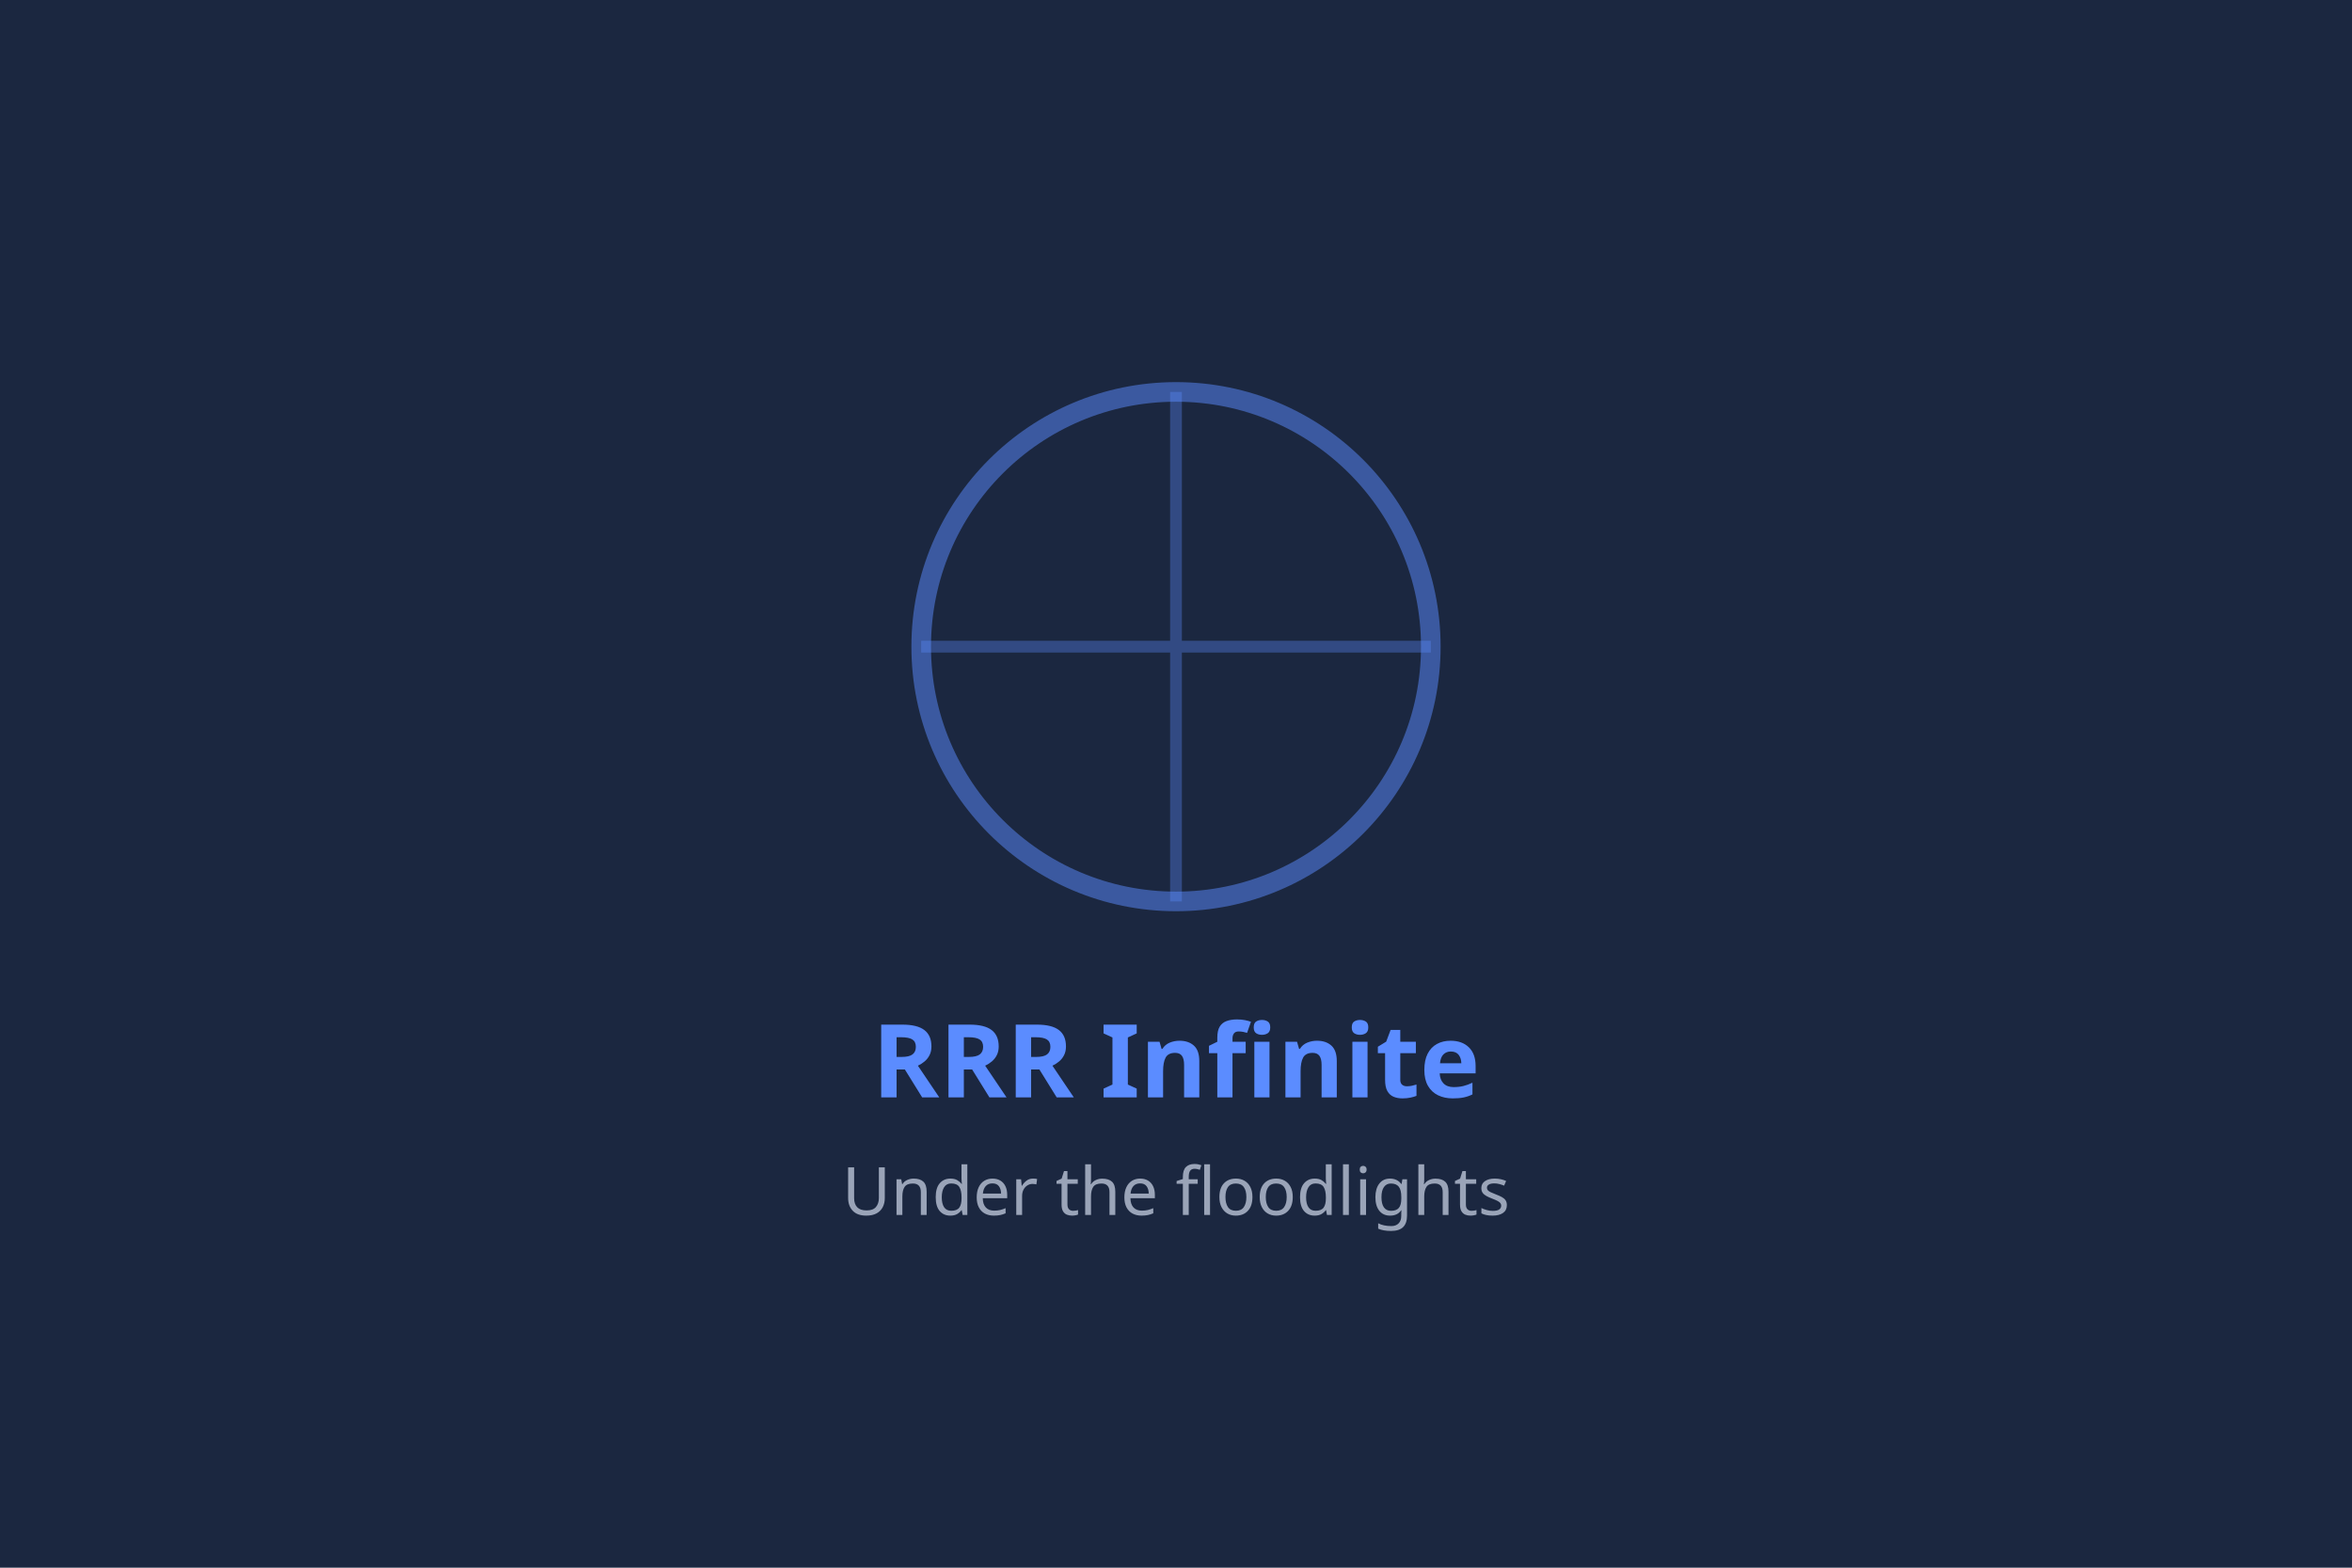
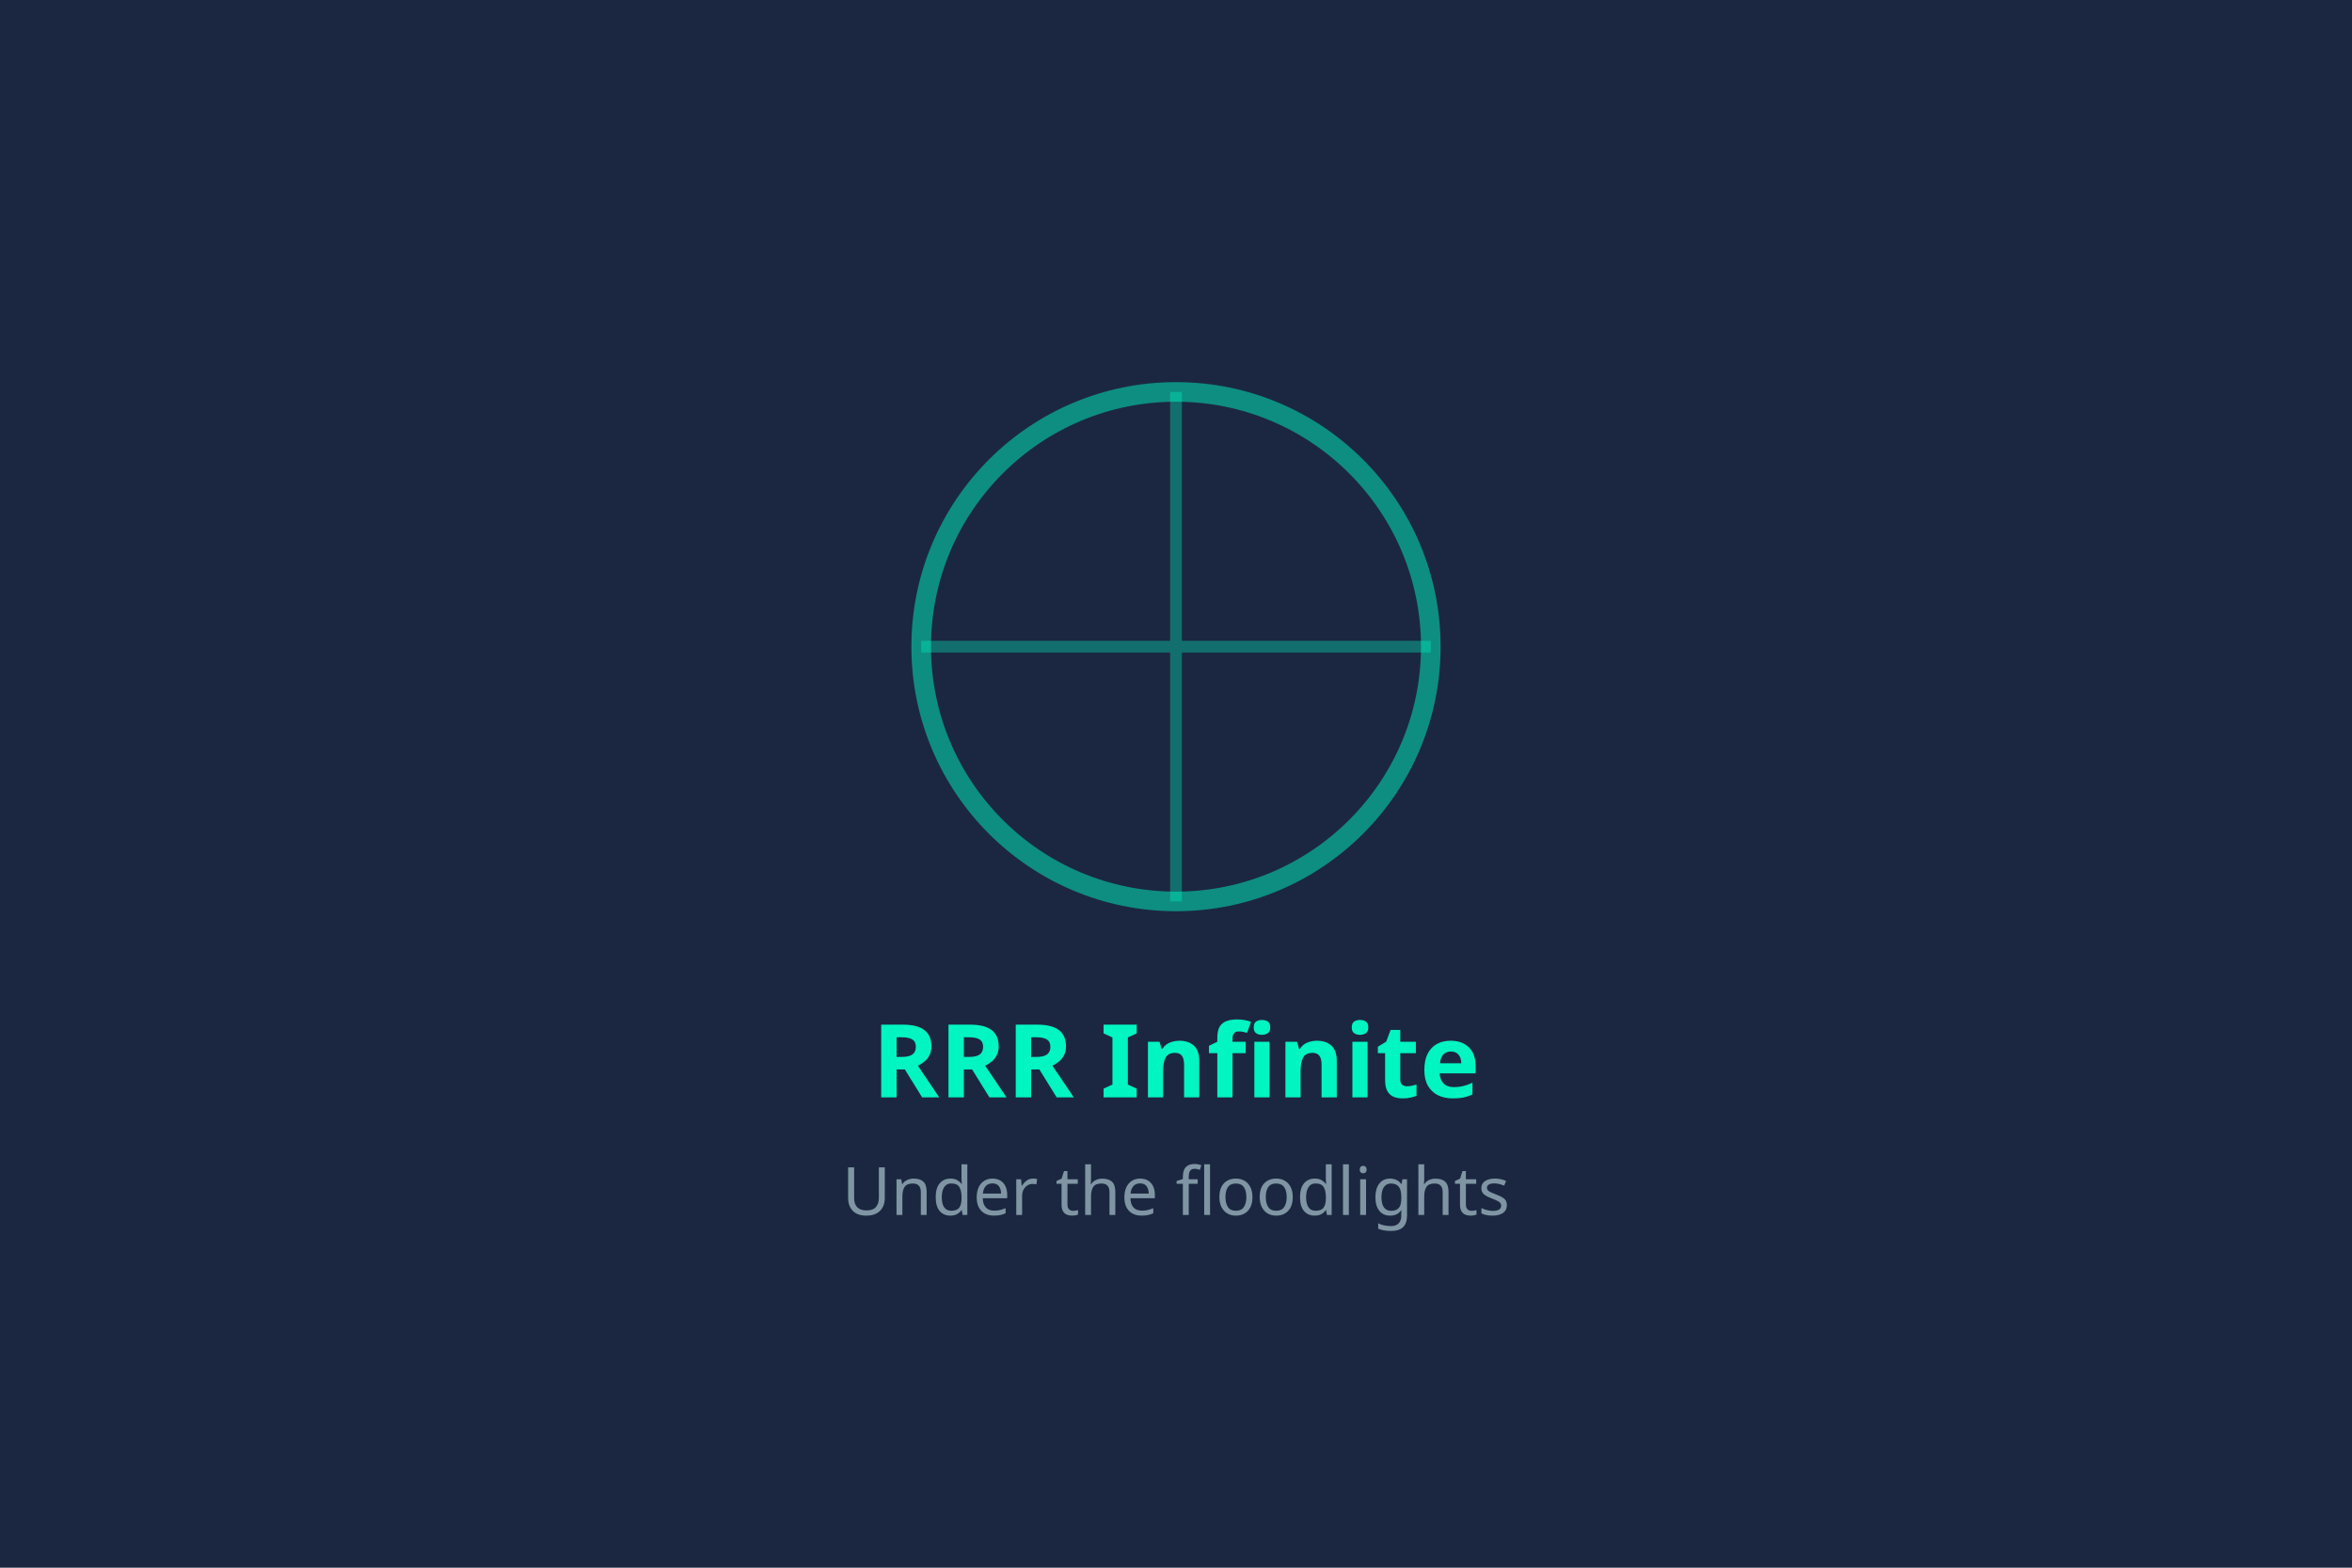
<svg xmlns="http://www.w3.org/2000/svg" viewBox="0 0 1200 800" width="1200" height="800" role="img" aria-label="Under the floodlights placeholder">
  <rect width="1200" height="800" fill="#1b2740" />
-   <circle cx="600" cy="330" r="130" fill="none" stroke="#5b8cff" stroke-width="10" opacity="0.5" />
-   <path d="M470 330h260M600 200v260" stroke="#5b8cff" stroke-width="6" opacity="0.35" />
-   <text x="600" y="560" fill="#5b8cff" font-family="system-ui, sans-serif" font-size="52" font-weight="700" text-anchor="middle">RRR Infinite</text>
-   <text x="600" y="620" fill="#9aa4b8" font-family="system-ui, sans-serif" font-size="34" text-anchor="middle">Under the floodlights</text>
+   <circle cx="600" cy="330" r="130" fill="none" stroke="#00f5c0" stroke-width="10" opacity="0.5" />
+   <path d="M470 330h260M600 200v260" stroke="#00f5c0" stroke-width="6" opacity="0.35" />
+   <text x="600" y="560" fill="#00f5c0" font-family="system-ui, sans-serif" font-size="52" font-weight="700" text-anchor="middle">RRR Infinite</text>
+   <text x="600" y="620" fill="#7f95a4" font-family="system-ui, sans-serif" font-size="34" text-anchor="middle">Under the floodlights</text>
</svg>
